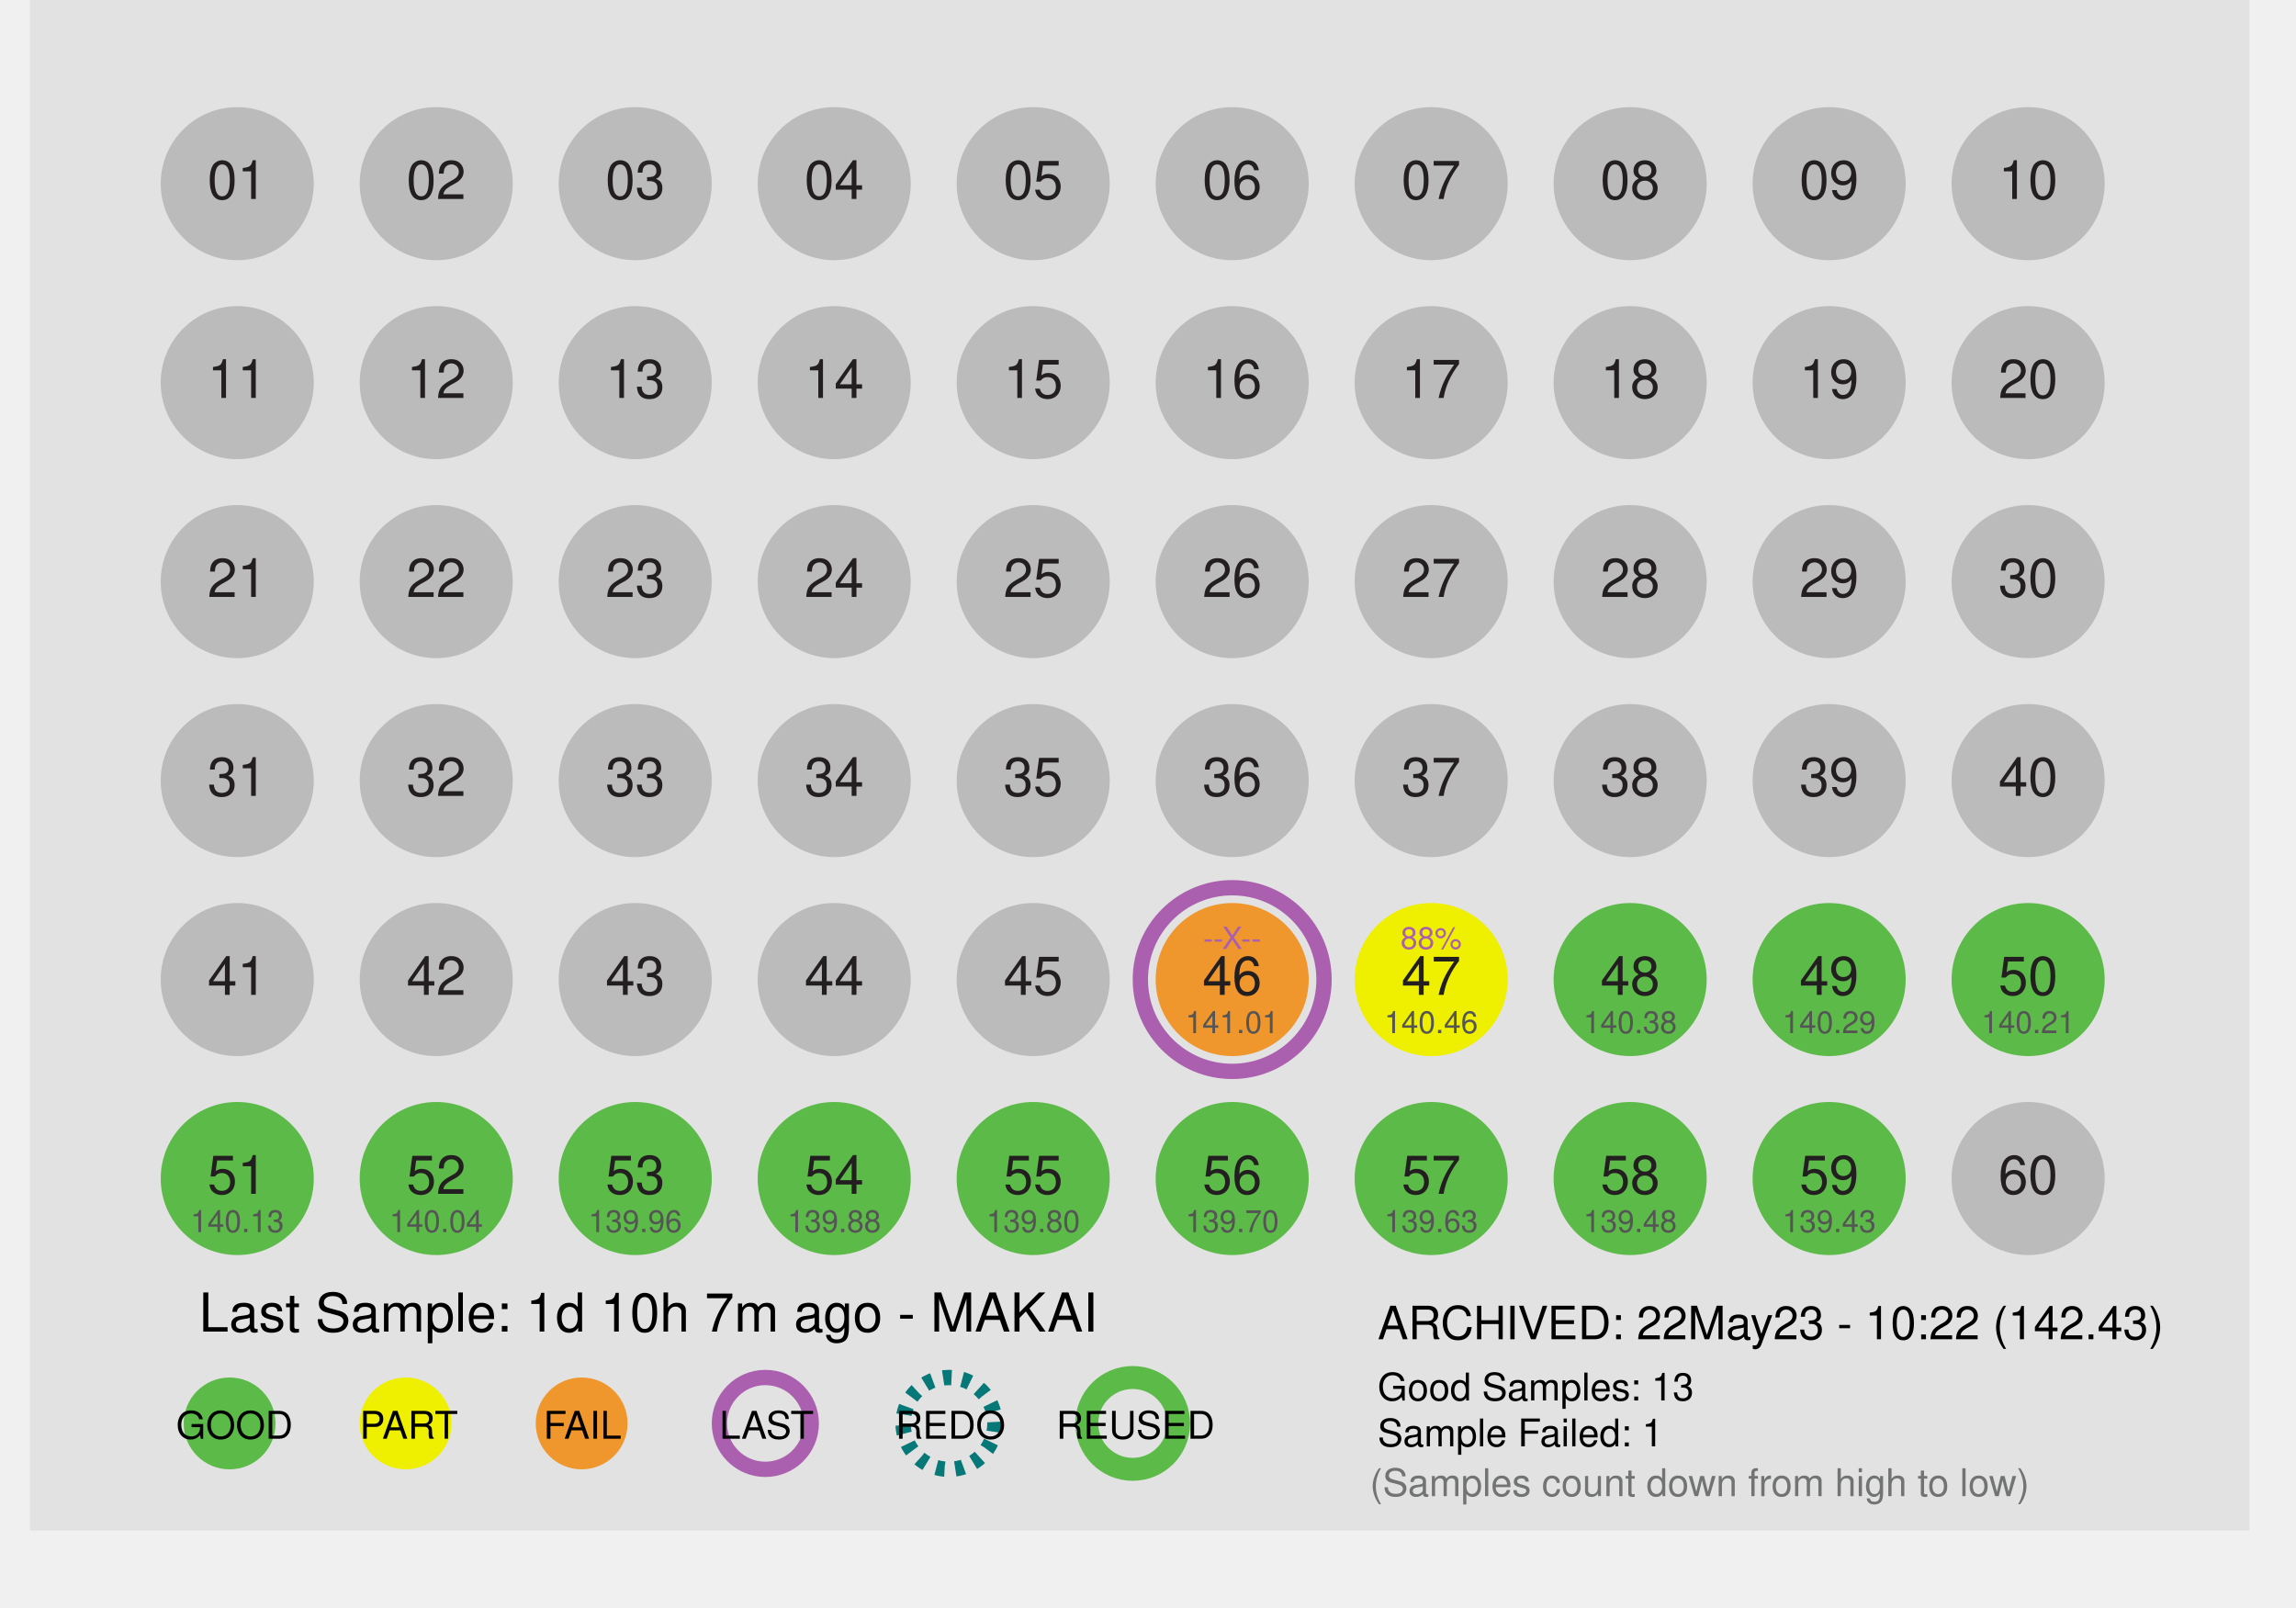
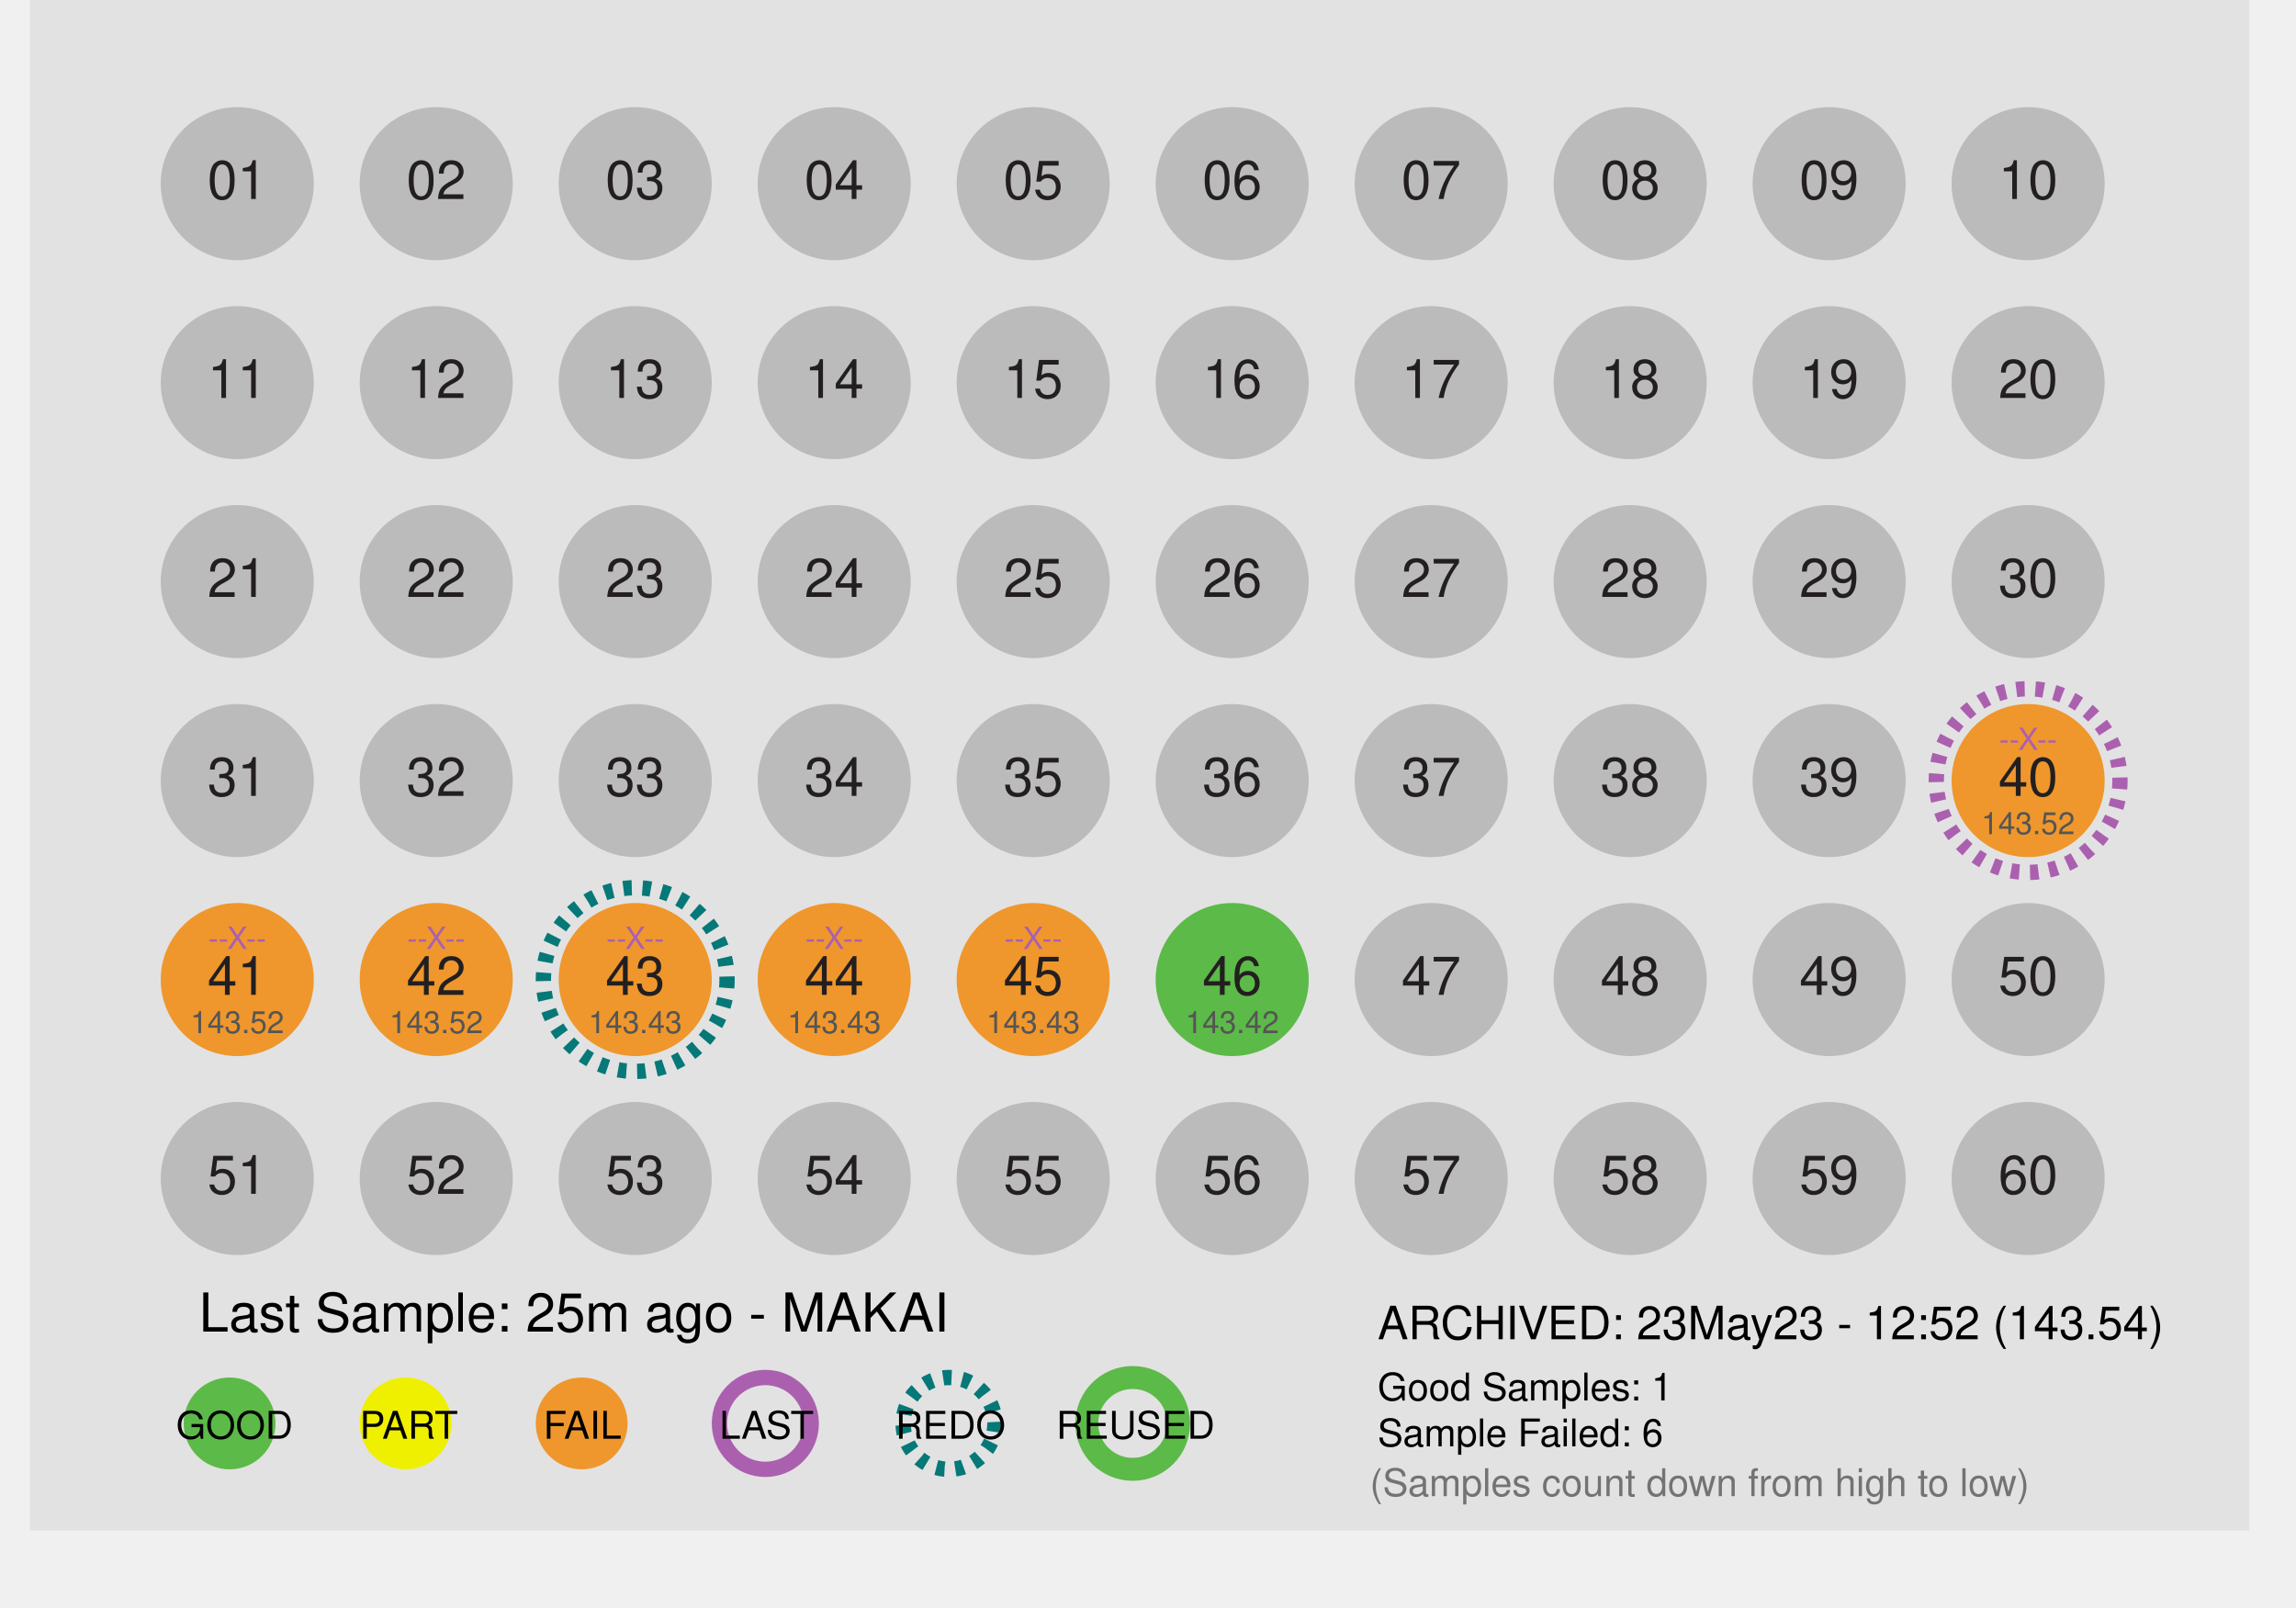
<svg xmlns="http://www.w3.org/2000/svg" id="Layer_1" data-name="Layer 1" x="0px" y="0px" viewBox="0 0 300 210" xml:space="preserve">
  <defs>
    <style>
 .st1 { fill: #dcddde; }
 .st2, .st3 { fill: #fff; }
 .st2 { stroke: #9b509f; }
 .st10, .st2, .st3 { stroke-miterlimit: 10; }
 .st10, .st2 { stroke-width: 2px; }
 .st3 { stroke: #231f20; }
 .st4 { fill: #ef972c; }
 .st5 { fill: #727373; }
 .st6 { fill: #5cba48; }
 .st7, .st8, .st9 { font-size: 7px; }
 .st7, .st8 { fill: #231f20; }
 .te5, .st7, .st9 { font-family: Helvetica; }
 .st8 { font-family: Helvetica-Bold, Helvetica; font-weight: 700; }
 .st9 { fill: #919396; }
 .st10 { fill: none; stroke: #fff; }

 .fill_gray { fill: #bbbbbb; }
 .fill_white { fill: #fff; }
 .stroke_purple { stroke: #ab60af; fill:none; stroke-width: 2px; }
 .stroke_black  { stroke: #000; fill:none; stroke-width: 2px; }
 .stroke_blue  { stroke: #067878; fill:none; stroke-width: 2px; stroke-dasharray:1.1 1.4;}
 .stroke_green  { stroke: #5cba48; fill:none; stroke-width: 3px;}
 .stroke_dash  { stroke-dasharray:1.1 1.4;}
 .stroke_2px { stroke-width: 2px; }
 .stroke_white { fill: none; stroke: #fff; }
 .stroke_none {stroke: none; fill:none};
 .stroke_darkGray { stroke: #231f20; fill: none; stroke-width: 2px;}
 .fill_orange { fill: #ef972c; }
 .fill_yellow { fill: #efef00; }
 .fill_lightgray { fill: #e2e2e2; }
 .thick_orange     { stroke-width:4px; fill:none; stroke: #ef972c; }
 .thick_yellow     { stroke-width:4px; fill:none; stroke: #f7ca0b; }
 .thick_gray       { stroke-width:4px; fill:none; stroke: #bbbbbb; }
 .thick_green      { stroke-width:4px; fill:none; stroke: #5cba48; }
 .fill_green { fill: #5cba48; }
 .font_size4 { font-size: 4px; }
 .font_size5 { font-size: 5px; }
 .font_size6 { font-size: 6px; }
 .font_size7 { font-size: 7px; }
 .font_size9 { font-size: 9px; }
 .fill_red {fill: #e24466; }
 .fill_purple {fill:#ab60af;}
 .fill_darkgray { fill: #555555; }
 .font_helv { font-family: Helvetica; }
 .font_helvBold { font-family: Helvetica-Bold, Helvetica; font-weight: 700; }
 .fill_lightergray { fill: #919396; }
    </style>
  </defs>
  <rect class="fill_lightgray" x="3.91" width="290" height="200" />
  <circle desc="c_big_01" class="stroke_none" cx="31" cy="24" r="12" />
  <circle desc="c_big_02" class="stroke_none" cx="57" cy="24" r="12" />
  <circle desc="c_big_03" class="stroke_none" cx="83" cy="24" r="12" />
  <circle desc="c_big_04" class="stroke_none" cx="109" cy="24" r="12" />
  <circle desc="c_big_05" class="stroke_none" cx="135" cy="24" r="12" />
  <circle desc="c_big_06" class="stroke_none" cx="161" cy="24" r="12" />
  <circle desc="c_big_07" class="stroke_none" cx="187" cy="24" r="12" />
  <circle desc="c_big_08" class="stroke_none" cx="213" cy="24" r="12" />
  <circle desc="c_big_09" class="stroke_none" cx="239" cy="24" r="12" />
  <circle desc="c_big_10" class="stroke_none" cx="265" cy="24" r="12" />
  <circle desc="c_big_11" class="stroke_none" cx="31" cy="50" r="12" />
  <circle desc="c_big_12" class="stroke_none" cx="57" cy="50" r="12" />
  <circle desc="c_big_13" class="stroke_none" cx="83" cy="50" r="12" />
  <circle desc="c_big_14" class="stroke_none" cx="109" cy="50" r="12" />
  <circle desc="c_big_15" class="stroke_none" cx="135" cy="50" r="12" />
  <circle desc="c_big_16" class="stroke_none" cx="161" cy="50" r="12" />
  <circle desc="c_big_17" class="stroke_none" cx="187" cy="50" r="12" />
  <circle desc="c_big_18" class="stroke_none" cx="213" cy="50" r="12" />
  <circle desc="c_big_19" class="stroke_none" cx="239" cy="50" r="12" />
  <circle desc="c_big_20" class="stroke_none" cx="265" cy="50" r="12" />
  <circle desc="c_big_21" class="stroke_none" cx="31" cy="76" r="12" />
  <circle desc="c_big_22" class="stroke_none" cx="57" cy="76" r="12" />
  <circle desc="c_big_23" class="stroke_none" cx="83" cy="76" r="12" />
  <circle desc="c_big_24" class="stroke_none" cx="109" cy="76" r="12" />
  <circle desc="c_big_25" class="stroke_none" cx="135" cy="76" r="12" />
  <circle desc="c_big_26" class="stroke_none" cx="161" cy="76" r="12" />
  <circle desc="c_big_27" class="stroke_none" cx="187" cy="76" r="12" />
  <circle desc="c_big_28" class="stroke_none" cx="213" cy="76" r="12" />
  <circle desc="c_big_29" class="stroke_none" cx="239" cy="76" r="12" />
  <circle desc="c_big_30" class="stroke_none" cx="265" cy="76" r="12" />
  <circle desc="c_big_31" class="stroke_none" cx="31" cy="102" r="12" />
  <circle desc="c_big_32" class="stroke_none" cx="57" cy="102" r="12" />
  <circle desc="c_big_33" class="stroke_none" cx="83" cy="102" r="12" />
  <circle desc="c_big_34" class="stroke_none" cx="109" cy="102" r="12" />
  <circle desc="c_big_35" class="stroke_none" cx="135" cy="102" r="12" />
  <circle desc="c_big_36" class="stroke_none" cx="161" cy="102" r="12" />
  <circle desc="c_big_37" class="stroke_none" cx="187" cy="102" r="12" />
  <circle desc="c_big_38" class="stroke_none" cx="213" cy="102" r="12" />
  <circle desc="c_big_39" class="stroke_none" cx="239" cy="102" r="12" />
-   <circle desc="c_big_40" class="stroke_none" cx="265" cy="102" r="12" />
+   <circle desc="c_big_40" class="stroke_purple stroke_dash" cx="265" cy="102" r="12" />
  <circle desc="c_big_41" class="stroke_none" cx="31" cy="128" r="12" />
  <circle desc="c_big_42" class="stroke_none" cx="57" cy="128" r="12" />
-   <circle desc="c_big_43" class="stroke_none" cx="83" cy="128" r="12" />
+   <circle desc="c_big_43" class="stroke_blue" cx="83" cy="128" r="12" />
  <circle desc="c_big_44" class="stroke_none" cx="109" cy="128" r="12" />
  <circle desc="c_big_45" class="stroke_none" cx="135" cy="128" r="12" />
-   <circle desc="c_big_46" class="stroke_purple" cx="161" cy="128" r="12" />
+   <circle desc="c_big_46" class="stroke_none" cx="161" cy="128" r="12" />
  <circle desc="c_big_47" class="stroke_none" cx="187" cy="128" r="12" />
  <circle desc="c_big_48" class="stroke_none" cx="213" cy="128" r="12" />
  <circle desc="c_big_49" class="stroke_none" cx="239" cy="128" r="12" />
  <circle desc="c_big_50" class="stroke_none" cx="265" cy="128" r="12" />
  <circle desc="c_big_51" class="stroke_none" cx="31" cy="154" r="12" />
  <circle desc="c_big_52" class="stroke_none" cx="57" cy="154" r="12" />
  <circle desc="c_big_53" class="stroke_none" cx="83" cy="154" r="12" />
  <circle desc="c_big_54" class="stroke_none" cx="109" cy="154" r="12" />
  <circle desc="c_big_55" class="stroke_none" cx="135" cy="154" r="12" />
  <circle desc="c_big_56" class="stroke_none" cx="161" cy="154" r="12" />
  <circle desc="c_big_57" class="stroke_none" cx="187" cy="154" r="12" />
  <circle desc="c_big_58" class="stroke_none" cx="213" cy="154" r="12" />
  <circle desc="c_big_59" class="stroke_none" cx="239" cy="154" r="12" />
  <circle desc="c_big_60" class="stroke_none" cx="265" cy="154" r="12" />
  <circle desc="c_small_01" class="fill_gray" cx="31" cy="24" r="10" />
  <circle desc="c_small_02" class="fill_gray" cx="57" cy="24" r="10" />
  <circle desc="c_small_03" class="fill_gray" cx="83" cy="24" r="10" />
  <circle desc="c_small_04" class="fill_gray" cx="109" cy="24" r="10" />
  <circle desc="c_small_05" class="fill_gray" cx="135" cy="24" r="10" />
  <circle desc="c_small_06" class="fill_gray" cx="161" cy="24" r="10" />
  <circle desc="c_small_07" class="fill_gray" cx="187" cy="24" r="10" />
  <circle desc="c_small_08" class="fill_gray" cx="213" cy="24" r="10" />
  <circle desc="c_small_09" class="fill_gray" cx="239" cy="24" r="10" />
  <circle desc="c_small_10" class="fill_gray" cx="265" cy="24" r="10" />
  <circle desc="c_small_11" class="fill_gray" cx="31" cy="50" r="10" />
  <circle desc="c_small_12" class="fill_gray" cx="57" cy="50" r="10" />
  <circle desc="c_small_13" class="fill_gray" cx="83" cy="50" r="10" />
  <circle desc="c_small_14" class="fill_gray" cx="109" cy="50" r="10" />
  <circle desc="c_small_15" class="fill_gray" cx="135" cy="50" r="10" />
  <circle desc="c_small_16" class="fill_gray" cx="161" cy="50" r="10" />
  <circle desc="c_small_17" class="fill_gray" cx="187" cy="50" r="10" />
  <circle desc="c_small_18" class="fill_gray" cx="213" cy="50" r="10" />
  <circle desc="c_small_19" class="fill_gray" cx="239" cy="50" r="10" />
  <circle desc="c_small_20" class="fill_gray" cx="265" cy="50" r="10" />
  <circle desc="c_small_21" class="fill_gray" cx="31" cy="76" r="10" />
  <circle desc="c_small_22" class="fill_gray" cx="57" cy="76" r="10" />
  <circle desc="c_small_23" class="fill_gray" cx="83" cy="76" r="10" />
  <circle desc="c_small_24" class="fill_gray" cx="109" cy="76" r="10" />
  <circle desc="c_small_25" class="fill_gray" cx="135" cy="76" r="10" />
  <circle desc="c_small_26" class="fill_gray" cx="161" cy="76" r="10" />
  <circle desc="c_small_27" class="fill_gray" cx="187" cy="76" r="10" />
  <circle desc="c_small_28" class="fill_gray" cx="213" cy="76" r="10" />
  <circle desc="c_small_29" class="fill_gray" cx="239" cy="76" r="10" />
  <circle desc="c_small_30" class="fill_gray" cx="265" cy="76" r="10" />
  <circle desc="c_small_31" class="fill_gray" cx="31" cy="102" r="10" />
  <circle desc="c_small_32" class="fill_gray" cx="57" cy="102" r="10" />
  <circle desc="c_small_33" class="fill_gray" cx="83" cy="102" r="10" />
  <circle desc="c_small_34" class="fill_gray" cx="109" cy="102" r="10" />
  <circle desc="c_small_35" class="fill_gray" cx="135" cy="102" r="10" />
  <circle desc="c_small_36" class="fill_gray" cx="161" cy="102" r="10" />
  <circle desc="c_small_37" class="fill_gray" cx="187" cy="102" r="10" />
  <circle desc="c_small_38" class="fill_gray" cx="213" cy="102" r="10" />
  <circle desc="c_small_39" class="fill_gray" cx="239" cy="102" r="10" />
-   <circle desc="c_small_40" class="fill_gray" cx="265" cy="102" r="10" />
-   <circle desc="c_small_41" class="fill_gray" cx="31" cy="128" r="10" />
-   <circle desc="c_small_42" class="fill_gray" cx="57" cy="128" r="10" />
-   <circle desc="c_small_43" class="fill_gray" cx="83" cy="128" r="10" />
-   <circle desc="c_small_44" class="fill_gray" cx="109" cy="128" r="10" />
-   <circle desc="c_small_45" class="fill_gray" cx="135" cy="128" r="10" />
-   <circle desc="c_small_46" class="fill_orange" cx="161" cy="128" r="10" />
-   <circle desc="c_small_47" class="fill_yellow" cx="187" cy="128" r="10" />
-   <circle desc="c_small_48" class="fill_green" cx="213" cy="128" r="10" />
-   <circle desc="c_small_49" class="fill_green" cx="239" cy="128" r="10" />
-   <circle desc="c_small_50" class="fill_green" cx="265" cy="128" r="10" />
-   <circle desc="c_small_51" class="fill_green" cx="31" cy="154" r="10" />
-   <circle desc="c_small_52" class="fill_green" cx="57" cy="154" r="10" />
-   <circle desc="c_small_53" class="fill_green" cx="83" cy="154" r="10" />
-   <circle desc="c_small_54" class="fill_green" cx="109" cy="154" r="10" />
-   <circle desc="c_small_55" class="fill_green" cx="135" cy="154" r="10" />
-   <circle desc="c_small_56" class="fill_green" cx="161" cy="154" r="10" />
-   <circle desc="c_small_57" class="fill_green" cx="187" cy="154" r="10" />
-   <circle desc="c_small_58" class="fill_green" cx="213" cy="154" r="10" />
-   <circle desc="c_small_59" class="fill_green" cx="239" cy="154" r="10" />
+   <circle desc="c_small_40" class="fill_orange" cx="265" cy="102" r="10" />
+   <circle desc="c_small_41" class="fill_orange" cx="31" cy="128" r="10" />
+   <circle desc="c_small_42" class="fill_orange" cx="57" cy="128" r="10" />
+   <circle desc="c_small_43" class="fill_orange" cx="83" cy="128" r="10" />
+   <circle desc="c_small_44" class="fill_orange" cx="109" cy="128" r="10" />
+   <circle desc="c_small_45" class="fill_orange" cx="135" cy="128" r="10" />
+   <circle desc="c_small_46" class="fill_green" cx="161" cy="128" r="10" />
+   <circle desc="c_small_47" class="fill_gray" cx="187" cy="128" r="10" />
+   <circle desc="c_small_48" class="fill_gray" cx="213" cy="128" r="10" />
+   <circle desc="c_small_49" class="fill_gray" cx="239" cy="128" r="10" />
+   <circle desc="c_small_50" class="fill_gray" cx="265" cy="128" r="10" />
+   <circle desc="c_small_51" class="fill_gray" cx="31" cy="154" r="10" />
+   <circle desc="c_small_52" class="fill_gray" cx="57" cy="154" r="10" />
+   <circle desc="c_small_53" class="fill_gray" cx="83" cy="154" r="10" />
+   <circle desc="c_small_54" class="fill_gray" cx="109" cy="154" r="10" />
+   <circle desc="c_small_55" class="fill_gray" cx="135" cy="154" r="10" />
+   <circle desc="c_small_56" class="fill_gray" cx="161" cy="154" r="10" />
+   <circle desc="c_small_57" class="fill_gray" cx="187" cy="154" r="10" />
+   <circle desc="c_small_58" class="fill_gray" cx="213" cy="154" r="10" />
+   <circle desc="c_small_59" class="fill_gray" cx="239" cy="154" r="10" />
  <circle desc="c_small_60" class="fill_gray" cx="265" cy="154" r="10" />
  <text desc="t_label_01" class="st7" text-anchor="middle" transform="translate(31 26)">01</text>
  <text desc="t_label_02" class="st7" text-anchor="middle" transform="translate(57 26)">02</text>
  <text desc="t_label_03" class="st7" text-anchor="middle" transform="translate(83 26)">03</text>
  <text desc="t_label_04" class="st7" text-anchor="middle" transform="translate(109 26)">04</text>
  <text desc="t_label_05" class="st7" text-anchor="middle" transform="translate(135 26)">05</text>
  <text desc="t_label_06" class="st7" text-anchor="middle" transform="translate(161 26)">06</text>
  <text desc="t_label_07" class="st7" text-anchor="middle" transform="translate(187 26)">07</text>
  <text desc="t_label_08" class="st7" text-anchor="middle" transform="translate(213 26)">08</text>
  <text desc="t_label_09" class="st7" text-anchor="middle" transform="translate(239 26)">09</text>
  <text desc="t_label_10" class="st7" text-anchor="middle" transform="translate(265 26)">10</text>
  <text desc="t_label_11" class="st7" text-anchor="middle" transform="translate(31 52)">11</text>
  <text desc="t_label_12" class="st7" text-anchor="middle" transform="translate(57 52)">12</text>
  <text desc="t_label_13" class="st7" text-anchor="middle" transform="translate(83 52)">13</text>
  <text desc="t_label_14" class="st7" text-anchor="middle" transform="translate(109 52)">14</text>
  <text desc="t_label_15" class="st7" text-anchor="middle" transform="translate(135 52)">15</text>
  <text desc="t_label_16" class="st7" text-anchor="middle" transform="translate(161 52)">16</text>
  <text desc="t_label_17" class="st7" text-anchor="middle" transform="translate(187 52)">17</text>
  <text desc="t_label_18" class="st7" text-anchor="middle" transform="translate(213 52)">18</text>
  <text desc="t_label_19" class="st7" text-anchor="middle" transform="translate(239 52)">19</text>
  <text desc="t_label_20" class="st7" text-anchor="middle" transform="translate(265 52)">20</text>
  <text desc="t_label_21" class="st7" text-anchor="middle" transform="translate(31 78)">21</text>
  <text desc="t_label_22" class="st7" text-anchor="middle" transform="translate(57 78)">22</text>
  <text desc="t_label_23" class="st7" text-anchor="middle" transform="translate(83 78)">23</text>
  <text desc="t_label_24" class="st7" text-anchor="middle" transform="translate(109 78)">24</text>
  <text desc="t_label_25" class="st7" text-anchor="middle" transform="translate(135 78)">25</text>
  <text desc="t_label_26" class="st7" text-anchor="middle" transform="translate(161 78)">26</text>
  <text desc="t_label_27" class="st7" text-anchor="middle" transform="translate(187 78)">27</text>
  <text desc="t_label_28" class="st7" text-anchor="middle" transform="translate(213 78)">28</text>
  <text desc="t_label_29" class="st7" text-anchor="middle" transform="translate(239 78)">29</text>
  <text desc="t_label_30" class="st7" text-anchor="middle" transform="translate(265 78)">30</text>
  <text desc="t_label_31" class="st7" text-anchor="middle" transform="translate(31 104)">31</text>
  <text desc="t_label_32" class="st7" text-anchor="middle" transform="translate(57 104)">32</text>
  <text desc="t_label_33" class="st7" text-anchor="middle" transform="translate(83 104)">33</text>
  <text desc="t_label_34" class="st7" text-anchor="middle" transform="translate(109 104)">34</text>
  <text desc="t_label_35" class="st7" text-anchor="middle" transform="translate(135 104)">35</text>
  <text desc="t_label_36" class="st7" text-anchor="middle" transform="translate(161 104)">36</text>
  <text desc="t_label_37" class="st7" text-anchor="middle" transform="translate(187 104)">37</text>
  <text desc="t_label_38" class="st7" text-anchor="middle" transform="translate(213 104)">38</text>
  <text desc="t_label_39" class="st7" text-anchor="middle" transform="translate(239 104)">39</text>
  <text desc="t_label_40" class="st7" text-anchor="middle" transform="translate(265 104)">40</text>
  <text desc="t_label_41" class="st7" text-anchor="middle" transform="translate(31 130)">41</text>
  <text desc="t_label_42" class="st7" text-anchor="middle" transform="translate(57 130)">42</text>
  <text desc="t_label_43" class="st7" text-anchor="middle" transform="translate(83 130)">43</text>
  <text desc="t_label_44" class="st7" text-anchor="middle" transform="translate(109 130)">44</text>
  <text desc="t_label_45" class="st7" text-anchor="middle" transform="translate(135 130)">45</text>
  <text desc="t_label_46" class="st7" text-anchor="middle" transform="translate(161 130)">46</text>
  <text desc="t_label_47" class="st7" text-anchor="middle" transform="translate(187 130)">47</text>
  <text desc="t_label_48" class="st7" text-anchor="middle" transform="translate(213 130)">48</text>
  <text desc="t_label_49" class="st7" text-anchor="middle" transform="translate(239 130)">49</text>
  <text desc="t_label_50" class="st7" text-anchor="middle" transform="translate(265 130)">50</text>
  <text desc="t_label_51" class="st7" text-anchor="middle" transform="translate(31 156)">51</text>
  <text desc="t_label_52" class="st7" text-anchor="middle" transform="translate(57 156)">52</text>
  <text desc="t_label_53" class="st7" text-anchor="middle" transform="translate(83 156)">53</text>
  <text desc="t_label_54" class="st7" text-anchor="middle" transform="translate(109 156)">54</text>
  <text desc="t_label_55" class="st7" text-anchor="middle" transform="translate(135 156)">55</text>
  <text desc="t_label_56" class="st7" text-anchor="middle" transform="translate(161 156)">56</text>
  <text desc="t_label_57" class="st7" text-anchor="middle" transform="translate(187 156)">57</text>
  <text desc="t_label_58" class="st7" text-anchor="middle" transform="translate(213 156)">58</text>
  <text desc="t_label_59" class="st7" text-anchor="middle" transform="translate(239 156)">59</text>
  <text desc="t_label_60" class="st7" text-anchor="middle" transform="translate(265 156)">60</text>
  <text desc="pct_label_01" text-anchor="middle" class="te5 font_size4 fill_purple" transform="translate(31 20)" />
  <text desc="pct_label_02" text-anchor="middle" class="te5 font_size4 fill_purple" transform="translate(57 20)" />
  <text desc="pct_label_03" text-anchor="middle" class="te5 font_size4 fill_purple" transform="translate(83 20)" />
  <text desc="pct_label_04" text-anchor="middle" class="te5 font_size4 fill_purple" transform="translate(109 20)" />
  <text desc="pct_label_05" text-anchor="middle" class="te5 font_size4 fill_purple" transform="translate(135 20)" />
  <text desc="pct_label_06" text-anchor="middle" class="te5 font_size4 fill_purple" transform="translate(161 20)" />
  <text desc="pct_label_07" text-anchor="middle" class="te5 font_size4 fill_purple" transform="translate(187 20)" />
  <text desc="pct_label_08" text-anchor="middle" class="te5 font_size4 fill_purple" transform="translate(213 20)" />
  <text desc="pct_label_09" text-anchor="middle" class="te5 font_size4 fill_purple" transform="translate(239 20)" />
  <text desc="pct_label_10" text-anchor="middle" class="te5 font_size4 fill_purple" transform="translate(265 20)" />
  <text desc="pct_label_11" text-anchor="middle" class="te5 font_size4 fill_purple" transform="translate(31 46)" />
  <text desc="pct_label_12" text-anchor="middle" class="te5 font_size4 fill_purple" transform="translate(57 46)" />
  <text desc="pct_label_13" text-anchor="middle" class="te5 font_size4 fill_purple" transform="translate(83 46)" />
  <text desc="pct_label_14" text-anchor="middle" class="te5 font_size4 fill_purple" transform="translate(109 46)" />
  <text desc="pct_label_15" text-anchor="middle" class="te5 font_size4 fill_purple" transform="translate(135 46)" />
  <text desc="pct_label_16" text-anchor="middle" class="te5 font_size4 fill_purple" transform="translate(161 46)" />
  <text desc="pct_label_17" text-anchor="middle" class="te5 font_size4 fill_purple" transform="translate(187 46)" />
  <text desc="pct_label_18" text-anchor="middle" class="te5 font_size4 fill_purple" transform="translate(213 46)" />
  <text desc="pct_label_19" text-anchor="middle" class="te5 font_size4 fill_purple" transform="translate(239 46)" />
  <text desc="pct_label_20" text-anchor="middle" class="te5 font_size4 fill_purple" transform="translate(265 46)" />
  <text desc="pct_label_21" text-anchor="middle" class="te5 font_size4 fill_purple" transform="translate(31 72)" />
  <text desc="pct_label_22" text-anchor="middle" class="te5 font_size4 fill_purple" transform="translate(57 72)" />
  <text desc="pct_label_23" text-anchor="middle" class="te5 font_size4 fill_purple" transform="translate(83 72)" />
  <text desc="pct_label_24" text-anchor="middle" class="te5 font_size4 fill_purple" transform="translate(109 72)" />
  <text desc="pct_label_25" text-anchor="middle" class="te5 font_size4 fill_purple" transform="translate(135 72)" />
  <text desc="pct_label_26" text-anchor="middle" class="te5 font_size4 fill_purple" transform="translate(161 72)" />
  <text desc="pct_label_27" text-anchor="middle" class="te5 font_size4 fill_purple" transform="translate(187 72)" />
  <text desc="pct_label_28" text-anchor="middle" class="te5 font_size4 fill_purple" transform="translate(213 72)" />
  <text desc="pct_label_29" text-anchor="middle" class="te5 font_size4 fill_purple" transform="translate(239 72)" />
  <text desc="pct_label_30" text-anchor="middle" class="te5 font_size4 fill_purple" transform="translate(265 72)" />
  <text desc="pct_label_31" text-anchor="middle" class="te5 font_size4 fill_purple" transform="translate(31 98)" />
  <text desc="pct_label_32" text-anchor="middle" class="te5 font_size4 fill_purple" transform="translate(57 98)" />
  <text desc="pct_label_33" text-anchor="middle" class="te5 font_size4 fill_purple" transform="translate(83 98)" />
  <text desc="pct_label_34" text-anchor="middle" class="te5 font_size4 fill_purple" transform="translate(109 98)" />
  <text desc="pct_label_35" text-anchor="middle" class="te5 font_size4 fill_purple" transform="translate(135 98)" />
  <text desc="pct_label_36" text-anchor="middle" class="te5 font_size4 fill_purple" transform="translate(161 98)" />
  <text desc="pct_label_37" text-anchor="middle" class="te5 font_size4 fill_purple" transform="translate(187 98)" />
  <text desc="pct_label_38" text-anchor="middle" class="te5 font_size4 fill_purple" transform="translate(213 98)" />
  <text desc="pct_label_39" text-anchor="middle" class="te5 font_size4 fill_purple" transform="translate(239 98)" />
-   <text desc="pct_label_40" text-anchor="middle" class="te5 font_size4 fill_purple" transform="translate(265 98)" />
-   <text desc="pct_label_41" text-anchor="middle" class="te5 font_size4 fill_purple" transform="translate(31 124)" />
-   <text desc="pct_label_42" text-anchor="middle" class="te5 font_size4 fill_purple" transform="translate(57 124)" />
-   <text desc="pct_label_43" text-anchor="middle" class="te5 font_size4 fill_purple" transform="translate(83 124)" />
-   <text desc="pct_label_44" text-anchor="middle" class="te5 font_size4 fill_purple" transform="translate(109 124)" />
-   <text desc="pct_label_45" text-anchor="middle" class="te5 font_size4 fill_purple" transform="translate(135 124)" />
-   <text desc="pct_label_46" text-anchor="middle" class="te5 font_size4 fill_purple" transform="translate(161 124)">--X--</text>
-   <text desc="pct_label_47" text-anchor="middle" class="te5 font_size4 fill_purple" transform="translate(187 124)">88%</text>
+   <text desc="pct_label_40" text-anchor="middle" class="te5 font_size4 fill_purple" transform="translate(265 98)">--X--</text>
+   <text desc="pct_label_41" text-anchor="middle" class="te5 font_size4 fill_purple" transform="translate(31 124)">--X--</text>
+   <text desc="pct_label_42" text-anchor="middle" class="te5 font_size4 fill_purple" transform="translate(57 124)">--X--</text>
+   <text desc="pct_label_43" text-anchor="middle" class="te5 font_size4 fill_purple" transform="translate(83 124)">--X--</text>
+   <text desc="pct_label_44" text-anchor="middle" class="te5 font_size4 fill_purple" transform="translate(109 124)">--X--</text>
+   <text desc="pct_label_45" text-anchor="middle" class="te5 font_size4 fill_purple" transform="translate(135 124)">--X--</text>
+   <text desc="pct_label_46" text-anchor="middle" class="te5 font_size4 fill_purple" transform="translate(161 124)" />
+   <text desc="pct_label_47" text-anchor="middle" class="te5 font_size4 fill_purple" transform="translate(187 124)" />
  <text desc="pct_label_48" text-anchor="middle" class="te5 font_size4 fill_purple" transform="translate(213 124)" />
  <text desc="pct_label_49" text-anchor="middle" class="te5 font_size4 fill_purple" transform="translate(239 124)" />
  <text desc="pct_label_50" text-anchor="middle" class="te5 font_size4 fill_purple" transform="translate(265 124)" />
  <text desc="pct_label_51" text-anchor="middle" class="te5 font_size4 fill_purple" transform="translate(31 150)" />
  <text desc="pct_label_52" text-anchor="middle" class="te5 font_size4 fill_purple" transform="translate(57 150)" />
  <text desc="pct_label_53" text-anchor="middle" class="te5 font_size4 fill_purple" transform="translate(83 150)" />
  <text desc="pct_label_54" text-anchor="middle" class="te5 font_size4 fill_purple" transform="translate(109 150)" />
  <text desc="pct_label_55" text-anchor="middle" class="te5 font_size4 fill_purple" transform="translate(135 150)" />
  <text desc="pct_label_56" text-anchor="middle" class="te5 font_size4 fill_purple" transform="translate(161 150)" />
  <text desc="pct_label_57" text-anchor="middle" class="te5 font_size4 fill_purple" transform="translate(187 150)" />
  <text desc="pct_label_58" text-anchor="middle" class="te5 font_size4 fill_purple" transform="translate(213 150)" />
  <text desc="pct_label_59" text-anchor="middle" class="te5 font_size4 fill_purple" transform="translate(239 150)" />
  <text desc="pct_label_60" text-anchor="middle" class="te5 font_size4 fill_purple" transform="translate(265 150)" />
  <text desc="time_label_01" text-anchor="middle" class="te5 font_size4 fill_darkgray" transform="translate(31 31)" />
  <text desc="time_label_02" text-anchor="middle" class="te5 font_size4 fill_darkgray" transform="translate(57 31)" />
  <text desc="time_label_03" text-anchor="middle" class="te5 font_size4 fill_darkgray" transform="translate(83 31)" />
  <text desc="time_label_04" text-anchor="middle" class="te5 font_size4 fill_darkgray" transform="translate(109 31)" />
  <text desc="time_label_05" text-anchor="middle" class="te5 font_size4 fill_darkgray" transform="translate(135 31)" />
  <text desc="time_label_06" text-anchor="middle" class="te5 font_size4 fill_darkgray" transform="translate(161 31)" />
  <text desc="time_label_07" text-anchor="middle" class="te5 font_size4 fill_darkgray" transform="translate(187 31)" />
  <text desc="time_label_08" text-anchor="middle" class="te5 font_size4 fill_darkgray" transform="translate(213 31)" />
  <text desc="time_label_09" text-anchor="middle" class="te5 font_size4 fill_darkgray" transform="translate(239 31)" />
  <text desc="time_label_10" text-anchor="middle" class="te5 font_size4 fill_darkgray" transform="translate(265 31)" />
  <text desc="time_label_11" text-anchor="middle" class="te5 font_size4 fill_darkgray" transform="translate(31 57)" />
  <text desc="time_label_12" text-anchor="middle" class="te5 font_size4 fill_darkgray" transform="translate(57 57)" />
  <text desc="time_label_13" text-anchor="middle" class="te5 font_size4 fill_darkgray" transform="translate(83 57)" />
  <text desc="time_label_14" text-anchor="middle" class="te5 font_size4 fill_darkgray" transform="translate(109 57)" />
  <text desc="time_label_15" text-anchor="middle" class="te5 font_size4 fill_darkgray" transform="translate(135 57)" />
  <text desc="time_label_16" text-anchor="middle" class="te5 font_size4 fill_darkgray" transform="translate(161 57)" />
  <text desc="time_label_17" text-anchor="middle" class="te5 font_size4 fill_darkgray" transform="translate(187 57)" />
  <text desc="time_label_18" text-anchor="middle" class="te5 font_size4 fill_darkgray" transform="translate(213 57)" />
  <text desc="time_label_19" text-anchor="middle" class="te5 font_size4 fill_darkgray" transform="translate(239 57)" />
  <text desc="time_label_20" text-anchor="middle" class="te5 font_size4 fill_darkgray" transform="translate(265 57)" />
  <text desc="time_label_21" text-anchor="middle" class="te5 font_size4 fill_darkgray" transform="translate(31 83)" />
  <text desc="time_label_22" text-anchor="middle" class="te5 font_size4 fill_darkgray" transform="translate(57 83)" />
  <text desc="time_label_23" text-anchor="middle" class="te5 font_size4 fill_darkgray" transform="translate(83 83)" />
  <text desc="time_label_24" text-anchor="middle" class="te5 font_size4 fill_darkgray" transform="translate(109 83)" />
  <text desc="time_label_25" text-anchor="middle" class="te5 font_size4 fill_darkgray" transform="translate(135 83)" />
  <text desc="time_label_26" text-anchor="middle" class="te5 font_size4 fill_darkgray" transform="translate(161 83)" />
  <text desc="time_label_27" text-anchor="middle" class="te5 font_size4 fill_darkgray" transform="translate(187 83)" />
  <text desc="time_label_28" text-anchor="middle" class="te5 font_size4 fill_darkgray" transform="translate(213 83)" />
  <text desc="time_label_29" text-anchor="middle" class="te5 font_size4 fill_darkgray" transform="translate(239 83)" />
  <text desc="time_label_30" text-anchor="middle" class="te5 font_size4 fill_darkgray" transform="translate(265 83)" />
  <text desc="time_label_31" text-anchor="middle" class="te5 font_size4 fill_darkgray" transform="translate(31 109)" />
  <text desc="time_label_32" text-anchor="middle" class="te5 font_size4 fill_darkgray" transform="translate(57 109)" />
  <text desc="time_label_33" text-anchor="middle" class="te5 font_size4 fill_darkgray" transform="translate(83 109)" />
  <text desc="time_label_34" text-anchor="middle" class="te5 font_size4 fill_darkgray" transform="translate(109 109)" />
  <text desc="time_label_35" text-anchor="middle" class="te5 font_size4 fill_darkgray" transform="translate(135 109)" />
  <text desc="time_label_36" text-anchor="middle" class="te5 font_size4 fill_darkgray" transform="translate(161 109)" />
  <text desc="time_label_37" text-anchor="middle" class="te5 font_size4 fill_darkgray" transform="translate(187 109)" />
  <text desc="time_label_38" text-anchor="middle" class="te5 font_size4 fill_darkgray" transform="translate(213 109)" />
  <text desc="time_label_39" text-anchor="middle" class="te5 font_size4 fill_darkgray" transform="translate(239 109)" />
-   <text desc="time_label_40" text-anchor="middle" class="te5 font_size4 fill_darkgray" transform="translate(265 109)" />
-   <text desc="time_label_41" text-anchor="middle" class="te5 font_size4 fill_darkgray" transform="translate(31 135)" />
-   <text desc="time_label_42" text-anchor="middle" class="te5 font_size4 fill_darkgray" transform="translate(57 135)" />
-   <text desc="time_label_43" text-anchor="middle" class="te5 font_size4 fill_darkgray" transform="translate(83 135)" />
-   <text desc="time_label_44" text-anchor="middle" class="te5 font_size4 fill_darkgray" transform="translate(109 135)" />
-   <text desc="time_label_45" text-anchor="middle" class="te5 font_size4 fill_darkgray" transform="translate(135 135)" />
-   <text desc="time_label_46" text-anchor="middle" class="te5 font_size4 fill_darkgray" transform="translate(161 135)">141.01</text>
-   <text desc="time_label_47" text-anchor="middle" class="te5 font_size4 fill_darkgray" transform="translate(187 135)">140.46</text>
-   <text desc="time_label_48" text-anchor="middle" class="te5 font_size4 fill_darkgray" transform="translate(213 135)">140.38</text>
-   <text desc="time_label_49" text-anchor="middle" class="te5 font_size4 fill_darkgray" transform="translate(239 135)">140.29</text>
-   <text desc="time_label_50" text-anchor="middle" class="te5 font_size4 fill_darkgray" transform="translate(265 135)">140.21</text>
-   <text desc="time_label_51" text-anchor="middle" class="te5 font_size4 fill_darkgray" transform="translate(31 161)">140.13</text>
-   <text desc="time_label_52" text-anchor="middle" class="te5 font_size4 fill_darkgray" transform="translate(57 161)">140.04</text>
-   <text desc="time_label_53" text-anchor="middle" class="te5 font_size4 fill_darkgray" transform="translate(83 161)">139.96</text>
-   <text desc="time_label_54" text-anchor="middle" class="te5 font_size4 fill_darkgray" transform="translate(109 161)">139.88</text>
-   <text desc="time_label_55" text-anchor="middle" class="te5 font_size4 fill_darkgray" transform="translate(135 161)">139.80</text>
-   <text desc="time_label_56" text-anchor="middle" class="te5 font_size4 fill_darkgray" transform="translate(161 161)">139.70</text>
-   <text desc="time_label_57" text-anchor="middle" class="te5 font_size4 fill_darkgray" transform="translate(187 161)">139.63</text>
-   <text desc="time_label_58" text-anchor="middle" class="te5 font_size4 fill_darkgray" transform="translate(213 161)">139.48</text>
-   <text desc="time_label_59" text-anchor="middle" class="te5 font_size4 fill_darkgray" transform="translate(239 161)">139.43</text>
+   <text desc="time_label_40" text-anchor="middle" class="te5 font_size4 fill_darkgray" transform="translate(265 109)">143.52</text>
+   <text desc="time_label_41" text-anchor="middle" class="te5 font_size4 fill_darkgray" transform="translate(31 135)">143.52</text>
+   <text desc="time_label_42" text-anchor="middle" class="te5 font_size4 fill_darkgray" transform="translate(57 135)">143.52</text>
+   <text desc="time_label_43" text-anchor="middle" class="te5 font_size4 fill_darkgray" transform="translate(83 135)">143.43</text>
+   <text desc="time_label_44" text-anchor="middle" class="te5 font_size4 fill_darkgray" transform="translate(109 135)">143.43</text>
+   <text desc="time_label_45" text-anchor="middle" class="te5 font_size4 fill_darkgray" transform="translate(135 135)">143.43</text>
+   <text desc="time_label_46" text-anchor="middle" class="te5 font_size4 fill_darkgray" transform="translate(161 135)">143.42</text>
+   <text desc="time_label_47" text-anchor="middle" class="te5 font_size4 fill_darkgray" transform="translate(187 135)" />
+   <text desc="time_label_48" text-anchor="middle" class="te5 font_size4 fill_darkgray" transform="translate(213 135)" />
+   <text desc="time_label_49" text-anchor="middle" class="te5 font_size4 fill_darkgray" transform="translate(239 135)" />
+   <text desc="time_label_50" text-anchor="middle" class="te5 font_size4 fill_darkgray" transform="translate(265 135)" />
+   <text desc="time_label_51" text-anchor="middle" class="te5 font_size4 fill_darkgray" transform="translate(31 161)" />
+   <text desc="time_label_52" text-anchor="middle" class="te5 font_size4 fill_darkgray" transform="translate(57 161)" />
+   <text desc="time_label_53" text-anchor="middle" class="te5 font_size4 fill_darkgray" transform="translate(83 161)" />
+   <text desc="time_label_54" text-anchor="middle" class="te5 font_size4 fill_darkgray" transform="translate(109 161)" />
+   <text desc="time_label_55" text-anchor="middle" class="te5 font_size4 fill_darkgray" transform="translate(135 161)" />
+   <text desc="time_label_56" text-anchor="middle" class="te5 font_size4 fill_darkgray" transform="translate(161 161)" />
+   <text desc="time_label_57" text-anchor="middle" class="te5 font_size4 fill_darkgray" transform="translate(187 161)" />
+   <text desc="time_label_58" text-anchor="middle" class="te5 font_size4 fill_darkgray" transform="translate(213 161)" />
+   <text desc="time_label_59" text-anchor="middle" class="te5 font_size4 fill_darkgray" transform="translate(239 161)" />
  <text desc="time_label_60" text-anchor="middle" class="te5 font_size4 fill_darkgray" transform="translate(265 161)" />
-   <text class="font_helv font_size7" transform="translate(26 174)">Last Sample: 1d 10h 7m ago - MAKAI</text>
-   <text class="font_helv font_size6" transform="translate(180 175)">ARCHIVED: 22May23 - 10:22 (142.43)</text>
-   <text class="te5 font_size5" transform="translate(180 183)">Good Samples: 13 </text>
-   <text class="te5 font_size5" transform="translate(180 189)">Sample Failed: 1</text>
+   <text class="font_helv font_size7" transform="translate(26 174)">Last Sample: 25m ago - MAKAI</text>
+   <text class="font_helv font_size6" transform="translate(180 175)">ARCHIVED: 23May23 - 12:52 (143.54)</text>
+   <text class="te5 font_size5" transform="translate(180 183)">Good Samples: 1 </text>
+   <text class="te5 font_size5" transform="translate(180 189)">Sample Failed: 6</text>
  <text class="te5 st5 font_size5" transform="translate(179 195.5)">(Samples count down from high to low)</text>
  <circle class="fill_green" cx="30" cy="186" r="6" />
  <text class="te5 font_size5" transform="translate(23.0 188)">GOOD</text>
  <circle class="fill_yellow" cx="53" cy="186" r="6" />
  <text class="te5 font_size5" transform="translate(47.0 188)">PART</text>
  <circle class="fill_orange" cx="76" cy="186" r="6" />
  <text class="te5 font_size5" transform="translate(71.0 188)">FAIL</text>
  <circle class="stroke_purple" cx="100" cy="186" r="6" />
  <text class="te5 font_size5" transform="translate(94.0 188)">LAST</text>
  <circle class="stroke_blue stroke_dash" cx="124" cy="186" r="6" />
  <text class="te5 font_size5" transform="translate(117.0 188)">REDO</text>
  <circle class="stroke_green" cx="148" cy="186" r="6" />
  <text class="te5 font_size5" transform="translate(138.0 188)">REUSED</text>
</svg>
